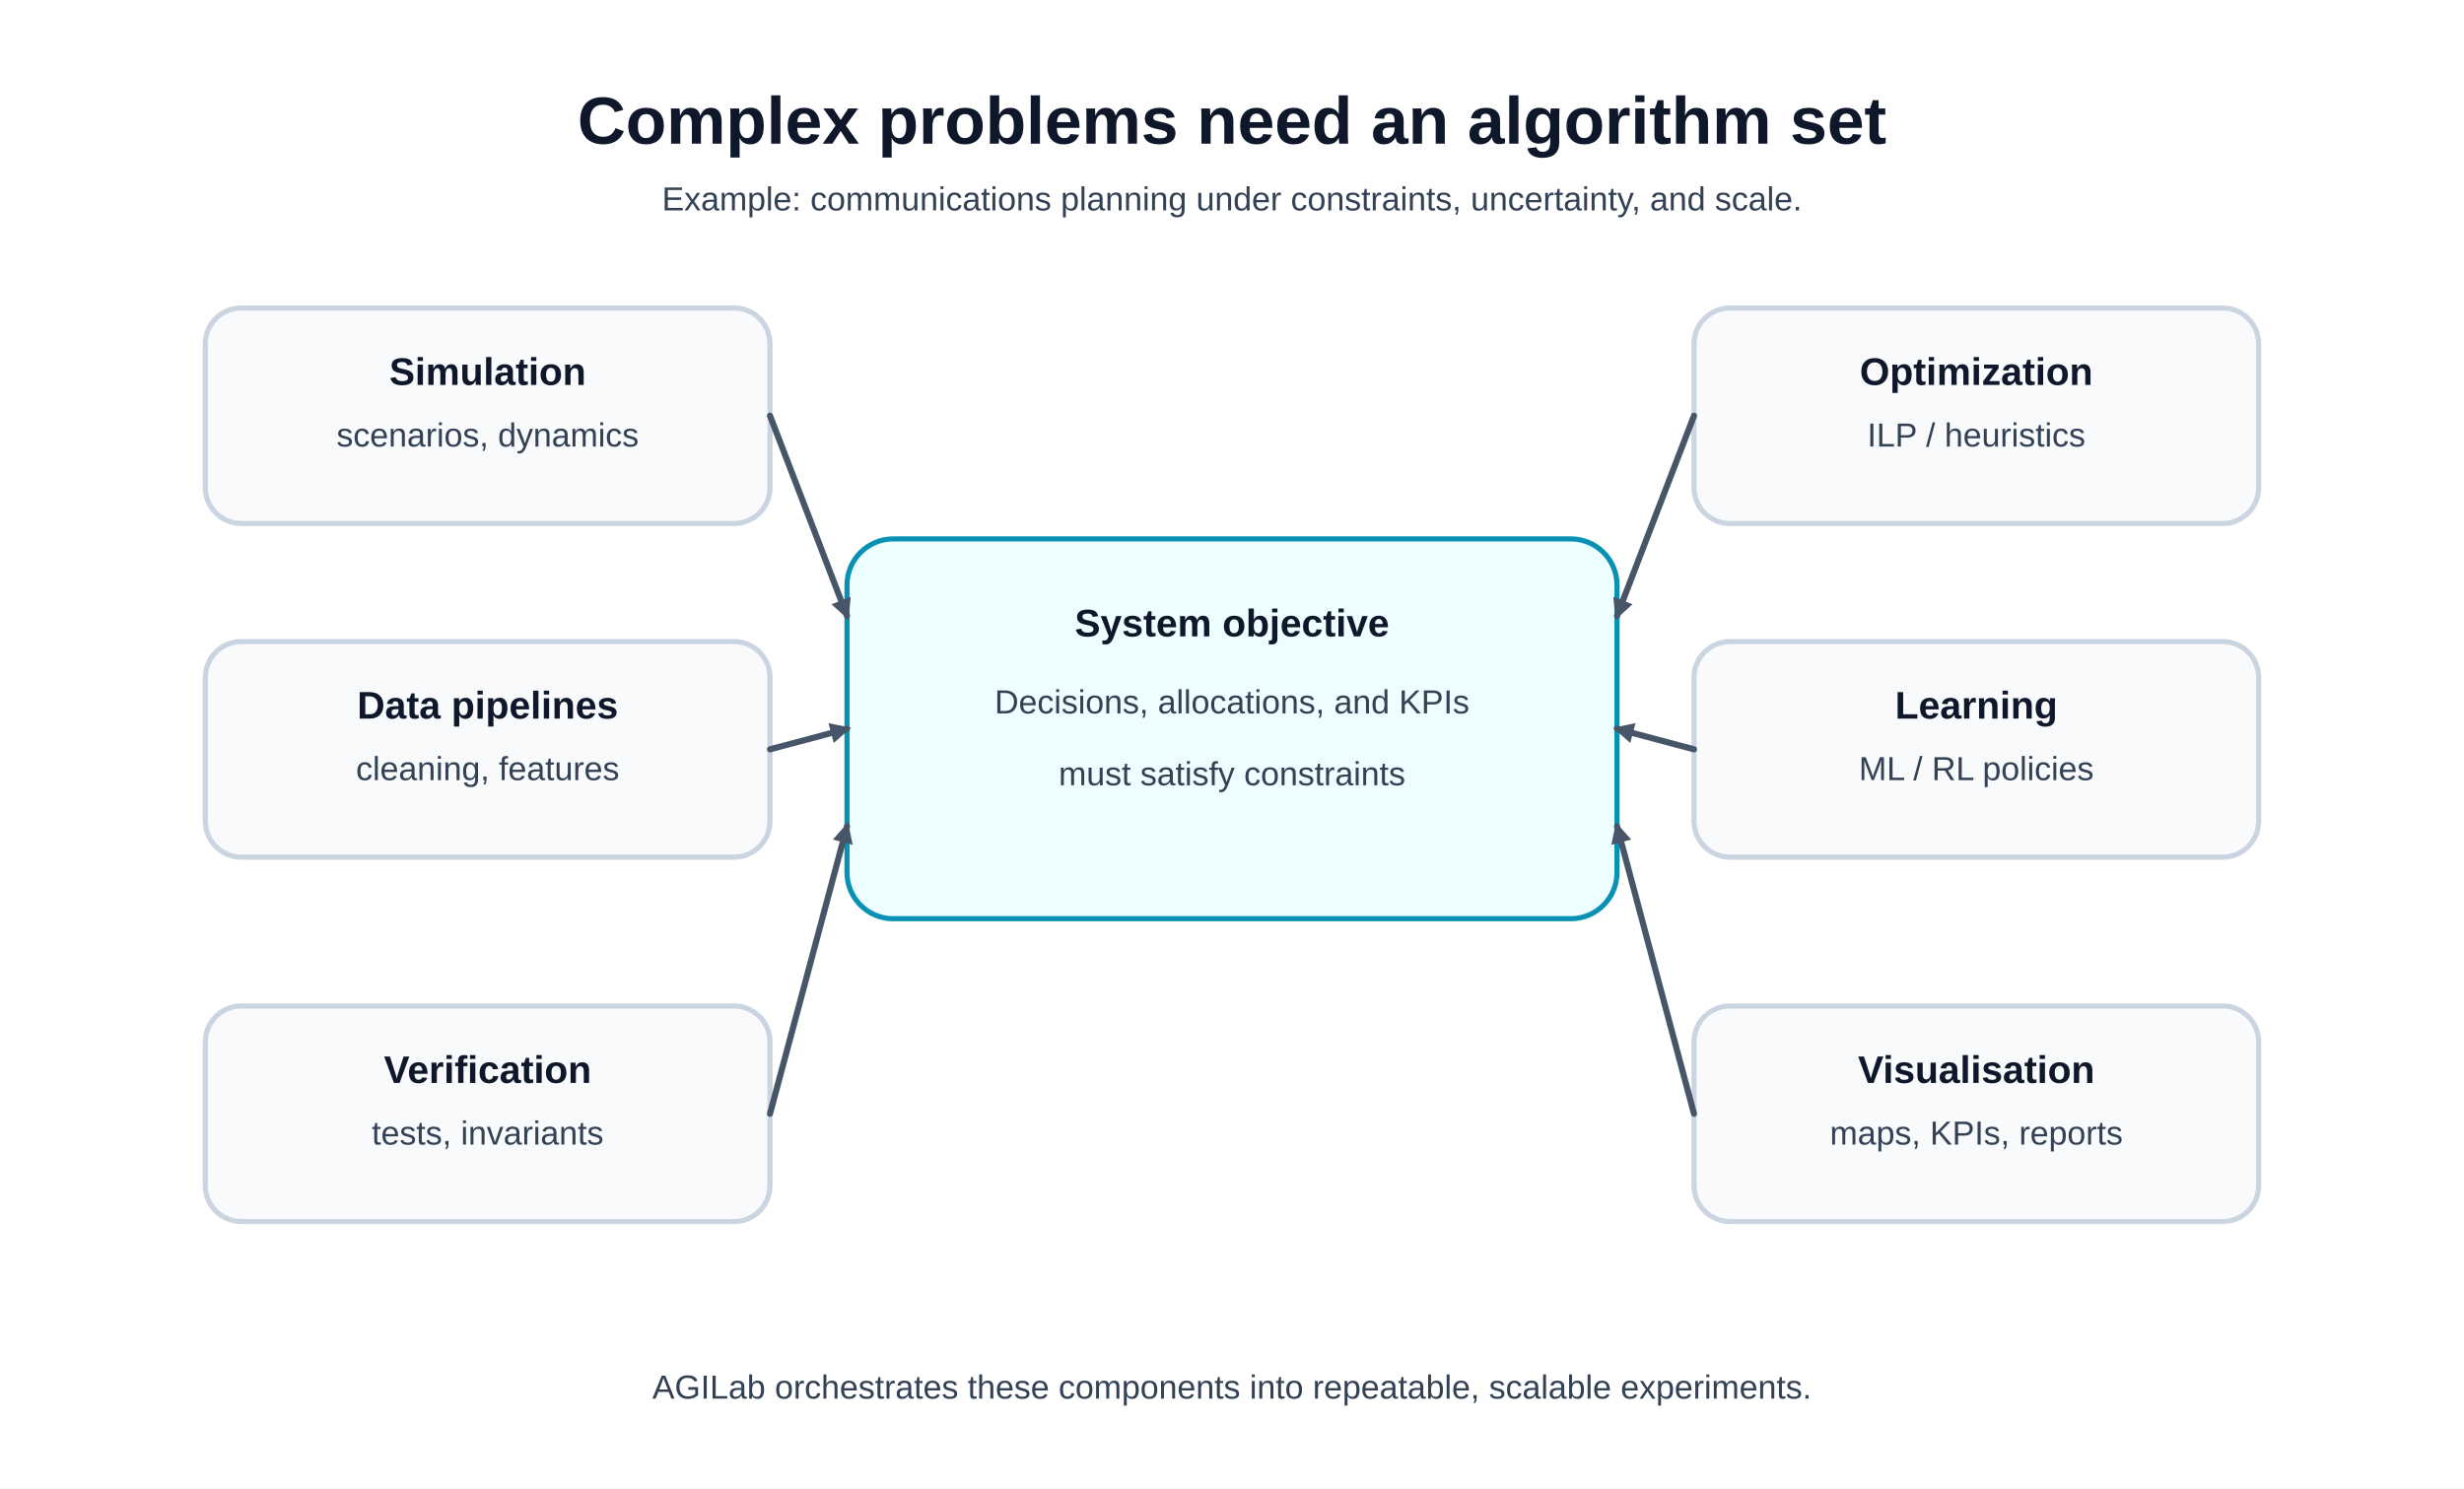
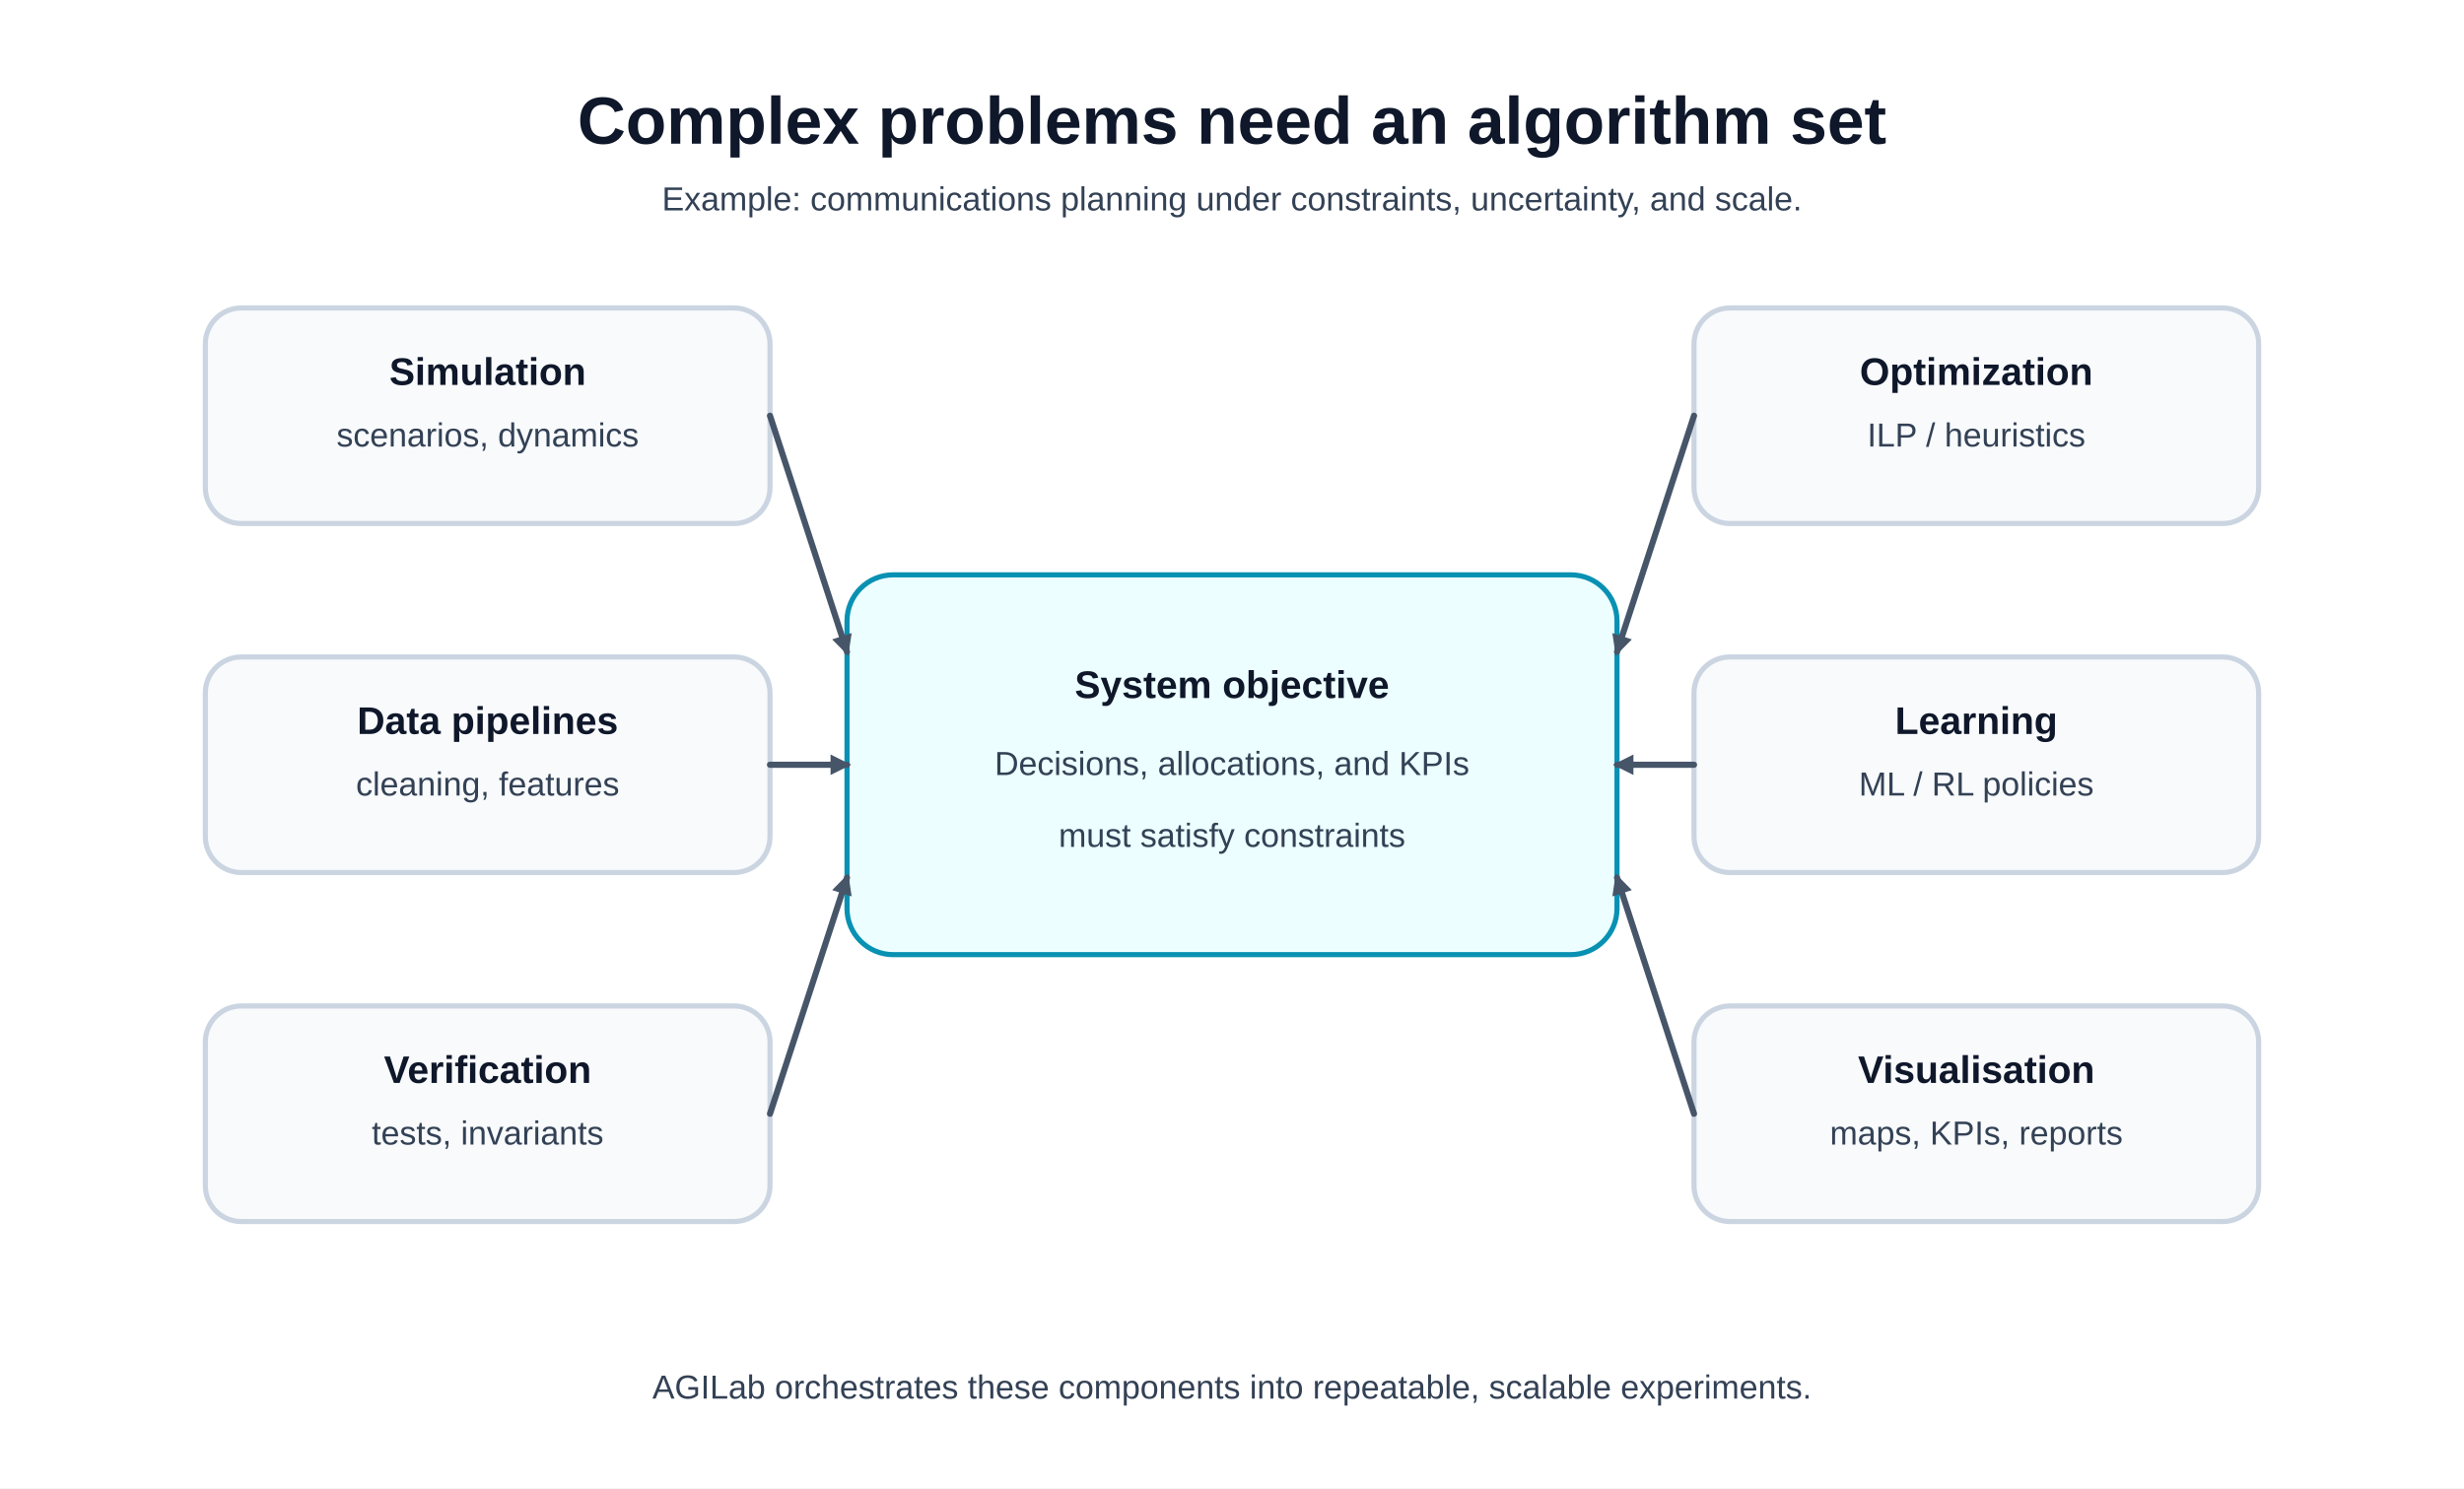
<svg xmlns="http://www.w3.org/2000/svg" viewBox="0 0 960 580" role="img" aria-labelledby="title desc">
  <defs>
    <style>
      .bg{fill:#ffffff}
      .title{font:700 26px/1.2 Arial, Helvetica, sans-serif; fill:#0f172a}
      .h{font:700 15px/1.2 Arial, Helvetica, sans-serif; fill:#0f172a}
      .t{font:400 13px/1.4 Arial, Helvetica, sans-serif; fill:#334155}
      .box{fill:#f8fafc;stroke:#cbd5e1;stroke-width:2}
      .center{fill:#ecfeff;stroke:#0891b2;stroke-width:2}
      .arrow{stroke:#475569;stroke-width:2.4;fill:none;stroke-linecap:round;marker-end:url(#arrow)}
    </style>
    <marker id="arrow" viewBox="0 0 8 8" refX="6.4" refY="4" markerWidth="8" markerHeight="8" orient="auto" markerUnits="userSpaceOnUse">
      <path d="M 0 0 L 8 4 L 0 8 z" fill="#475569" />
    </marker>
  </defs>
  <rect class="bg" width="960" height="580" />
  <text class="title" x="480" y="56" text-anchor="middle">Complex problems need an algorithm set</text>
  <text class="t" x="480" y="82" text-anchor="middle">Example: communications planning under constraints, uncertainty, and scale.</text>
-   <rect class="center" x="330" y="210" rx="18" ry="18" width="300" height="148" />
-   <text class="h" x="480" y="248" text-anchor="middle">System objective</text>
-   <text class="t" x="480" y="278" text-anchor="middle">Decisions, allocations, and KPIs</text>
-   <text class="t" x="480" y="306" text-anchor="middle">must satisfy constraints</text>
+   <rect class="center" x="330" y="224" rx="18" ry="18" width="300" height="148" />
+   <text class="h" x="480" y="272" text-anchor="middle">System objective</text>
+   <text class="t" x="480" y="302" text-anchor="middle">Decisions, allocations, and KPIs</text>
+   <text class="t" x="480" y="330" text-anchor="middle">must satisfy constraints</text>
  <rect class="box" x="80" y="120" rx="14" ry="14" width="220" height="84" />
  <text class="h" x="190" y="150" text-anchor="middle">Simulation</text>
  <text class="t" x="190" y="174" text-anchor="middle">scenarios, dynamics</text>
  <rect class="box" x="660" y="120" rx="14" ry="14" width="220" height="84" />
  <text class="h" x="770" y="150" text-anchor="middle">Optimization</text>
  <text class="t" x="770" y="174" text-anchor="middle">ILP / heuristics</text>
-   <rect class="box" x="80" y="250" rx="14" ry="14" width="220" height="84" />
-   <text class="h" x="190" y="280" text-anchor="middle">Data pipelines</text>
-   <text class="t" x="190" y="304" text-anchor="middle">cleaning, features</text>
-   <rect class="box" x="660" y="250" rx="14" ry="14" width="220" height="84" />
-   <text class="h" x="770" y="280" text-anchor="middle">Learning</text>
-   <text class="t" x="770" y="304" text-anchor="middle">ML / RL policies</text>
+   <rect class="box" x="80" y="256" rx="14" ry="14" width="220" height="84" />
+   <text class="h" x="190" y="286" text-anchor="middle">Data pipelines</text>
+   <text class="t" x="190" y="310" text-anchor="middle">cleaning, features</text>
+   <rect class="box" x="660" y="256" rx="14" ry="14" width="220" height="84" />
+   <text class="h" x="770" y="286" text-anchor="middle">Learning</text>
+   <text class="t" x="770" y="310" text-anchor="middle">ML / RL policies</text>
  <rect class="box" x="80" y="392" rx="14" ry="14" width="220" height="84" />
  <text class="h" x="190" y="422" text-anchor="middle">Verification</text>
  <text class="t" x="190" y="446" text-anchor="middle">tests, invariants</text>
  <rect class="box" x="660" y="392" rx="14" ry="14" width="220" height="84" />
  <text class="h" x="770" y="422" text-anchor="middle">Visualisation</text>
  <text class="t" x="770" y="446" text-anchor="middle">maps, KPIs, reports</text>
-   <line class="arrow" x1="300" y1="162" x2="330" y2="240" />
-   <line class="arrow" x1="660" y1="162" x2="630" y2="240" />
-   <line class="arrow" x1="300" y1="292" x2="330" y2="284" />
-   <line class="arrow" x1="660" y1="292" x2="630" y2="284" />
-   <line class="arrow" x1="300" y1="434" x2="330" y2="322" />
-   <line class="arrow" x1="660" y1="434" x2="630" y2="322" />
+   <line class="arrow" x1="300" y1="162" x2="330" y2="254" />
+   <line class="arrow" x1="660" y1="162" x2="630" y2="254" />
+   <line class="arrow" x1="300" y1="298" x2="330" y2="298" />
+   <line class="arrow" x1="660" y1="298" x2="630" y2="298" />
+   <line class="arrow" x1="300" y1="434" x2="330" y2="342" />
+   <line class="arrow" x1="660" y1="434" x2="630" y2="342" />
  <text class="t" x="480" y="545" text-anchor="middle">AGILab orchestrates these components into repeatable, scalable experiments.</text>
</svg>
